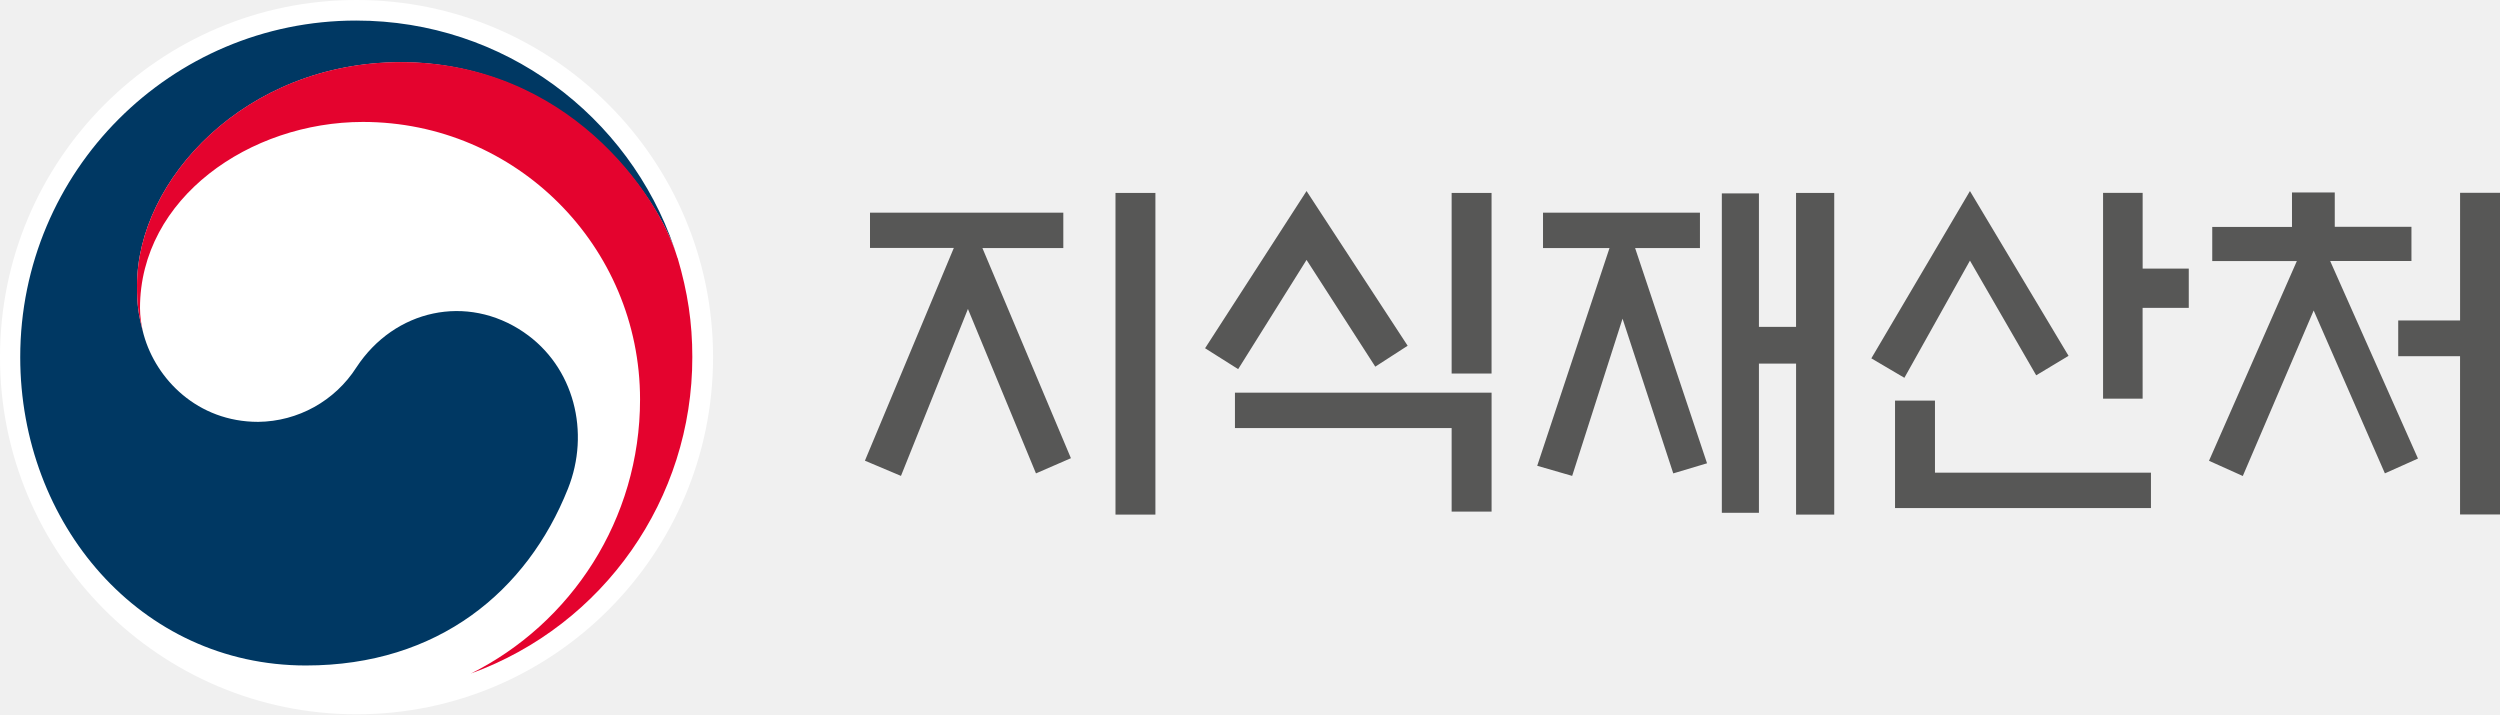
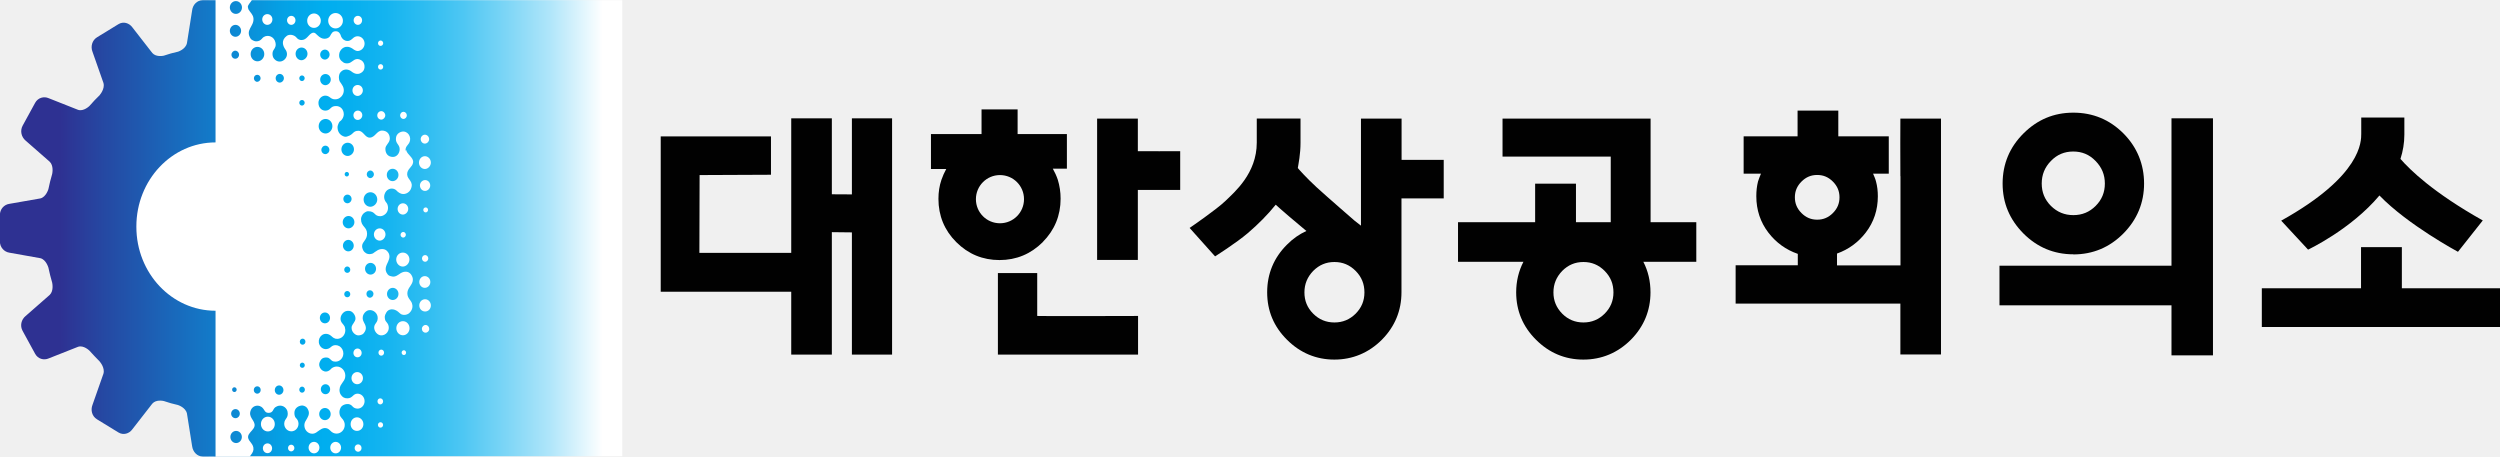
- <svg xmlns="http://www.w3.org/2000/svg" width="98" height="28" fill="none">
-   <g clip-path="url(#a)">
-     <path fill="#fff" d="M27.952 14c0 7.73-6.258 14-13.976 14C6.26 28 0 21.73 0 14S6.259 0 13.976 0s13.976 6.27 13.976 14" />
-     <path fill="#003863" d="M20.532 13.023c-2.221-1.513-5.065-.899-6.56 1.377a4.63 4.63 0 0 1-3.852 2.137c-2.38 0-4-1.676-4.484-3.407 0 0-.01-.033-.014-.052l-.014-.055c-.19-.726-.237-1.066-.237-1.834 0-4.138 4.242-8.75 10.347-8.75 6.106 0 9.837 4.77 10.761 7.423a3 3 0 0 1-.046-.14C24.653 4.534 19.747.806 13.963.806 6.694.805.793 6.711.793 14c0 6.516 4.689 12.087 11.198 12.087 5.185 0 8.675-2.913 10.273-6.93.878-2.197.256-4.78-1.733-6.134" />
-     <path fill="#E4032E" d="M26.558 10.114c-.771-2.588-4.377-7.68-10.84-7.68-6.105 0-10.347 4.612-10.347 8.75 0 .768.047 1.112.237 1.834a4 4 0 0 1-.12-.94c0-4.315 4.306-7.298 8.739-7.298 5.998 0 10.863 4.868 10.863 10.877 0 4.71-2.704 8.787-6.635 10.747a13.185 13.185 0 0 0 8.684-12.409c0-1.35-.181-2.541-.576-3.881" />
-     <path fill="#575756" d="M34.104 9.723V8.336h7.578v1.387H38.51l3.47 8.238-1.37.596-2.667-6.446-2.625 6.544-1.413-.596 3.485-8.34h-3.29zm9.623-2.16h1.565v12.609h-1.565zM51.217 7.489l3.963 6.064-1.269.82-2.694-4.185-2.681 4.282-1.297-.819zm-2.807 7.903h10.06v4.663h-1.566V16.78H48.41zm8.494-7.829h1.565v7.08h-1.565zM60.486 9.723V8.336h6.152v1.387h-2.542l2.82 8.438-1.324.396-1.988-6.065-1.975 6.163-1.37-.396 2.834-8.536H60.48zm9.92-2.16h1.496v12.609h-1.496v-5.92H68.95v5.85h-1.454V7.582h1.454v5.232h1.455V7.562M77.222 7.489l3.865 6.46-1.268.763-2.597-4.496-2.57 4.594-1.296-.763zm-1.371 8.215v2.825h8.466v1.387H74.285v-4.212zm8.14-.075H82.44V7.56h1.552v2.969H85.8v1.54H83.99zM89.846 8.89V7.544h1.677V8.89h3.006v1.34h-3.187l3.443 7.745-1.297.581-2.792-6.385-2.778 6.488-1.325-.596 3.443-7.828H86.72v-1.34h3.131zm6.588 5.073H94.01v-1.401h2.425V7.558H98v12.609h-1.566z" />
+ <svg xmlns="http://www.w3.org/2000/svg" width="219" height="40" viewBox="0 0 219 40" fill="none">
+   <g clip-path="url(#clip0_199_8803)">
+     <path d="M74.626 17.029L72.87 17.019V16.981V10.364H69.312V22.154H61.266L61.285 15.336L67.538 15.308V11.951H57.879V25.557H69.312V31.062H72.87V20.347V20.337L74.626 20.357V31.062H78.146V10.364H74.626V17.029Z" fill="#010101" />
+     <path d="M99.675 13.245V10.392H96.107V22.772H99.675C99.675 22.772 99.675 16.648 99.675 16.639H103.385V13.245C103.385 13.245 99.722 13.254 99.675 13.245Z" fill="#010101" />
+     <path d="M144.592 19.463V10.392H131.622V13.72H141.101V19.463H138.055V16.087H134.478V19.463H127.722V22.933H133.453C133.036 23.741 132.817 24.635 132.817 25.605C132.817 27.212 133.396 28.61 134.554 29.76C135.702 30.91 137.097 31.5 138.7 31.5C140.304 31.5 141.717 30.91 142.866 29.76C144.004 28.61 144.583 27.212 144.583 25.605C144.583 24.635 144.374 23.741 143.957 22.933H148.596V19.463H144.583H144.592ZM140.569 27.478C140.047 27.991 139.44 28.248 138.71 28.248C137.979 28.248 137.362 27.991 136.85 27.478C136.338 26.955 136.081 26.347 136.081 25.614C136.081 24.882 136.338 24.264 136.85 23.732C137.372 23.209 137.979 22.952 138.71 22.952C139.44 22.952 140.047 23.209 140.569 23.732C141.091 24.264 141.338 24.873 141.338 25.614C141.338 26.356 141.082 26.955 140.569 27.478Z" fill="#010101" />
+     <path d="M166.482 15.431V23.247H160.922V22.211C161.937 21.849 162.782 21.231 163.446 20.366C164.148 19.453 164.499 18.379 164.499 17.2C164.499 16.744 164.451 16.306 164.338 15.897C164.281 15.66 164.176 15.441 164.081 15.213H165.457V11.942H161.036V9.689H157.468V11.942H152.743V15.213C152.743 15.213 154.128 15.213 154.261 15.213C154.176 15.441 154.071 15.65 154.005 15.888C153.9 16.297 153.853 16.724 153.853 17.19C153.853 18.398 154.214 19.472 154.916 20.385C155.589 21.26 156.462 21.887 157.487 22.239V23.237H152.041V26.594H166.473V31.053H170.031V10.392H166.473C166.473 10.392 166.454 14.452 166.473 15.431H166.482ZM159.185 19.244C158.645 19.244 158.199 19.054 157.81 18.664C157.421 18.274 157.231 17.827 157.231 17.285C157.231 16.744 157.421 16.297 157.81 15.907C158.199 15.517 158.645 15.327 159.185 15.327C159.726 15.327 160.172 15.517 160.561 15.907C160.95 16.297 161.14 16.744 161.14 17.285C161.14 17.827 160.95 18.274 160.561 18.664C160.172 19.054 159.726 19.244 159.185 19.244Z" fill="#010101" />
+     <path d="M181.625 22.287C183.333 22.287 184.804 21.669 186.009 20.452C187.214 19.235 187.821 17.761 187.821 16.078C187.821 14.395 187.214 12.893 186.009 11.685C184.804 10.478 183.333 9.869 181.625 9.869C179.917 9.869 178.475 10.478 177.261 11.685C176.046 12.893 175.429 14.367 175.429 16.078C175.429 17.789 176.046 19.235 177.251 20.452C178.466 21.669 179.936 22.277 181.616 22.277L181.625 22.287ZM179.661 14.1C180.202 13.539 180.847 13.273 181.616 13.273C182.384 13.273 183.03 13.539 183.57 14.1C184.121 14.661 184.386 15.308 184.386 16.078C184.386 16.848 184.121 17.495 183.58 18.037C183.039 18.579 182.394 18.845 181.625 18.845C180.857 18.845 180.212 18.579 179.661 18.037C179.12 17.495 178.855 16.848 178.855 16.078C178.855 15.308 179.12 14.652 179.661 14.1Z" fill="#010101" />
+     <path d="M190.222 23.276H175.154V26.746H190.222V31.129H193.856V10.364H190.222V23.276Z" fill="#010101" />
+     <path d="M210.403 25.253V21.649H206.826V25.253H198.135V28.647H219.019V25.253C219.019 25.253 210.451 25.253 210.413 25.253H210.403Z" fill="#010101" />
+     <path d="M91.344 21.203C92.378 20.166 92.909 18.883 92.909 17.409C92.909 16.82 92.824 16.268 92.663 15.745C92.549 15.403 92.397 15.08 92.226 14.775H93.46V11.742H89.143V9.584H85.983C85.983 9.584 85.983 11.714 85.983 11.742C85.926 11.742 81.552 11.742 81.552 11.742V14.804H82.89C82.729 15.099 82.586 15.412 82.472 15.745C82.292 16.268 82.207 16.829 82.207 17.419C82.207 18.892 82.729 20.176 83.772 21.212C84.816 22.258 86.087 22.781 87.558 22.781C89.029 22.781 90.3 22.249 91.344 21.212V21.203ZM85.49 17.447C85.49 16.287 86.429 15.336 87.596 15.336C88.763 15.336 89.703 16.278 89.703 17.447C89.703 18.616 88.763 19.558 87.596 19.558C86.429 19.558 85.49 18.616 85.49 17.447Z" fill="#010101" />
+     <path d="M90.86 27.678V23.922H87.416V31.062H99.694V27.678C99.694 27.678 90.898 27.706 90.86 27.678Z" fill="#010101" />
+     <path d="M122.779 14.015V10.392H119.221V19.767L118.67 19.339C118.67 19.339 116.222 17.219 115.331 16.401C114.439 15.584 113.689 14.737 113.689 14.718C113.746 14.338 113.926 13.52 113.926 12.493V10.383H110.093V12.493C110.093 15.203 108.129 16.839 107.351 17.599C106.563 18.36 104.21 19.967 104.21 19.967L106.44 22.458C106.44 22.458 108.319 21.269 109.305 20.423C110.245 19.624 111.061 18.788 111.753 17.932C112.332 18.465 113.433 19.396 114.439 20.233C113.822 20.518 113.253 20.908 112.74 21.431C111.592 22.572 111.004 23.979 111.004 25.605C111.004 27.231 111.583 28.61 112.74 29.76C113.888 30.91 115.293 31.5 116.887 31.5C118.481 31.5 119.904 30.91 121.052 29.76C122.191 28.61 122.769 27.212 122.769 25.605V17.381H126.47V14.005H122.769L122.779 14.015ZM118.756 27.478C118.234 27.991 117.627 28.248 116.896 28.248C116.165 28.248 115.549 27.991 115.036 27.478C114.515 26.955 114.268 26.347 114.268 25.614C114.268 24.882 114.524 24.264 115.036 23.732C115.558 23.209 116.165 22.952 116.896 22.952C117.627 22.952 118.234 23.209 118.756 23.732C119.278 24.264 119.524 24.873 119.524 25.614C119.524 26.356 119.268 26.955 118.756 27.478Z" fill="#010101" />
+     <path d="M208.439 17.124C210.925 19.701 215.318 22.058 215.318 22.058L217.491 19.311C213.136 16.867 211.087 14.851 210.28 13.92C210.498 13.245 210.622 12.531 210.622 11.799V10.297H206.845V11.704C206.845 12.37 206.912 15.393 199.833 19.33L202.187 21.868C202.187 21.868 205.934 20.109 208.439 17.124Z" fill="#010101" />
+     <path d="M54.511 0.019H18.739V39.962H54.511V0.019Z" fill="url(#paint0_linear_199_8803)" />
+     <path d="M29.395 2.491C29.746 2.491 30.04 2.187 30.04 1.816C30.04 1.445 29.755 1.141 29.395 1.141C29.034 1.141 28.75 1.445 28.75 1.816C28.75 2.187 29.034 2.491 29.395 2.491Z" fill="white" />
+     <path d="M36.966 22.639C36.966 22.8 37.09 22.933 37.242 22.933C37.384 22.933 37.517 22.8 37.517 22.639C37.517 22.477 37.393 22.344 37.242 22.344C37.09 22.344 36.966 22.477 36.966 22.639Z" fill="white" />
+     <path d="M37.279 28.467C37.109 28.467 36.957 28.619 36.957 28.809C36.957 28.999 37.099 29.142 37.279 29.142C37.46 29.142 37.602 28.99 37.602 28.809C37.602 28.628 37.46 28.467 37.279 28.467Z" fill="white" />
+     <path d="M31.33 7.445C31.074 7.445 30.875 7.654 30.875 7.92C30.875 8.186 31.074 8.405 31.33 8.405C31.558 8.405 31.786 8.186 31.786 7.92C31.786 7.654 31.586 7.445 31.33 7.445Z" fill="white" />
+     <path d="M35.761 18.303C35.761 18.027 35.553 17.808 35.297 17.808C35.04 17.808 34.831 18.027 34.831 18.303C34.831 18.578 35.04 18.797 35.297 18.797C35.524 18.797 35.761 18.578 35.761 18.303Z" fill="white" />
+     <path d="M35.287 23.352C35.581 23.352 35.866 23.076 35.866 22.733C35.866 22.391 35.61 22.125 35.287 22.125C34.964 22.125 34.708 22.401 34.708 22.733C34.708 23.066 34.964 23.352 35.287 23.352Z" fill="white" />
+     <path d="M35.088 20.566C35.088 20.699 35.192 20.813 35.325 20.813C35.439 20.813 35.553 20.699 35.553 20.566C35.553 20.433 35.448 20.319 35.325 20.319C35.202 20.319 35.088 20.433 35.088 20.566Z" fill="white" />
+     <path d="M33.266 20.005C32.981 20.005 32.754 20.242 32.754 20.537C32.754 20.832 32.981 21.079 33.266 21.079C33.522 21.079 33.769 20.832 33.769 20.537C33.769 20.242 33.541 20.005 33.266 20.005Z" fill="white" />
+     <path d="M37.498 18.388C37.498 18.265 37.403 18.17 37.289 18.17C37.175 18.17 37.08 18.265 37.08 18.388C37.08 18.512 37.175 18.607 37.289 18.607C37.393 18.607 37.498 18.512 37.498 18.388Z" fill="white" />
+     <path d="M37.223 12.579C37.412 12.579 37.593 12.398 37.593 12.189C37.593 11.98 37.422 11.799 37.223 11.799C37.023 11.799 36.852 11.98 36.852 12.189C36.852 12.398 37.023 12.588 37.223 12.579Z" fill="white" />
+     <path d="M37.222 14.804C37.488 14.804 37.744 14.547 37.744 14.243C37.744 13.939 37.507 13.682 37.222 13.682C36.938 13.682 36.701 13.929 36.701 14.243C36.701 14.557 36.938 14.804 37.222 14.804Z" fill="white" />
+     <path d="M37.688 16.249C37.688 15.983 37.488 15.774 37.242 15.774C36.995 15.774 36.786 15.992 36.786 16.249C36.786 16.506 36.985 16.734 37.242 16.724C37.469 16.724 37.688 16.506 37.688 16.249Z" fill="white" />
+     <path d="M23.417 2.177C23.664 2.177 23.863 1.968 23.863 1.702C23.863 1.436 23.664 1.236 23.417 1.236C23.17 1.236 22.971 1.445 22.971 1.702C22.971 1.959 23.17 2.177 23.417 2.177Z" fill="white" />
+     <path d="M25.514 2.177C25.723 2.177 25.884 1.997 25.884 1.778C25.884 1.559 25.723 1.388 25.514 1.388C25.305 1.388 25.144 1.569 25.144 1.778C25.144 1.987 25.315 2.177 25.514 2.177Z" fill="white" />
+     <path d="M31.349 9.689C31.131 9.689 30.96 9.869 30.96 10.097C30.96 10.326 31.131 10.516 31.349 10.506C31.539 10.506 31.738 10.326 31.738 10.097C31.738 9.869 31.567 9.689 31.349 9.689Z" fill="white" />
+     <path d="M33.399 10.478C33.579 10.478 33.75 10.307 33.75 10.107C33.75 9.907 33.588 9.736 33.399 9.736C33.209 9.736 33.048 9.898 33.048 10.107C33.048 10.316 33.209 10.478 33.399 10.478Z" fill="white" />
+     <path d="M35.344 10.421C35.496 10.421 35.638 10.278 35.638 10.107C35.638 9.936 35.505 9.793 35.344 9.793C35.183 9.793 35.05 9.936 35.05 10.107C35.05 10.278 35.183 10.421 35.344 10.421Z" fill="white" />
+     <path d="M33.342 4.022C33.465 4.022 33.569 3.908 33.569 3.784C33.569 3.661 33.465 3.547 33.342 3.547C33.218 3.547 33.114 3.651 33.114 3.784C33.114 3.917 33.209 4.022 33.342 4.022Z" fill="white" />
+     <path d="M33.342 6.095C33.465 6.095 33.569 5.99 33.569 5.857C33.569 5.724 33.465 5.619 33.342 5.619C33.218 5.619 33.114 5.724 33.114 5.857C33.114 5.99 33.209 6.095 33.342 6.095Z" fill="white" />
+     <path d="M31.349 2.177C31.558 2.177 31.719 1.997 31.719 1.778C31.719 1.559 31.558 1.388 31.349 1.388C31.14 1.388 30.979 1.569 30.979 1.778C30.979 1.987 31.14 2.177 31.349 2.177Z" fill="white" />
+     <path d="M27.506 2.444C27.829 2.444 28.104 2.158 28.104 1.816C28.104 1.474 27.838 1.179 27.506 1.179C27.174 1.179 26.909 1.464 26.909 1.816C26.909 2.168 27.174 2.444 27.506 2.444Z" fill="white" />
+     <path d="M37.213 25.215C37.479 25.215 37.697 24.987 37.697 24.702C37.697 24.416 37.479 24.188 37.213 24.188C36.947 24.188 36.729 24.416 36.729 24.702C36.729 24.987 36.947 25.215 37.213 25.215Z" fill="white" />
+     <path d="M37.242 26.213C36.957 26.213 36.729 26.451 36.729 26.755C36.729 27.06 36.957 27.288 37.242 27.288C37.526 27.288 37.745 27.05 37.745 26.755C37.745 26.461 37.517 26.213 37.242 26.213Z" fill="white" />
+     <path d="M23.464 36.501C23.123 36.501 22.857 36.786 22.857 37.148C22.857 37.509 23.132 37.794 23.464 37.794C23.797 37.794 24.072 37.509 24.072 37.148C24.072 36.786 23.797 36.501 23.464 36.501Z" fill="white" />
+     <path d="M35.296 28.134C34.974 28.134 34.718 28.41 34.718 28.752C34.718 29.094 34.974 29.37 35.296 29.37C35.619 29.37 35.875 29.094 35.875 28.752C35.875 28.41 35.619 28.134 35.296 28.134Z" fill="white" />
+     <path d="M31.681 30.92C31.681 30.711 31.52 30.53 31.321 30.53C31.122 30.53 30.96 30.701 30.96 30.92C30.96 31.139 31.122 31.3 31.321 31.3C31.52 31.3 31.681 31.129 31.681 30.92Z" fill="white" />
+     <path d="M30.79 33.126C30.79 33.42 31.017 33.658 31.292 33.658C31.568 33.658 31.795 33.42 31.795 33.126C31.795 32.831 31.568 32.593 31.292 32.593C31.017 32.593 30.79 32.831 30.79 33.126Z" fill="white" />
+     <path d="M31.273 36.558C30.96 36.558 30.714 36.824 30.714 37.157C30.714 37.49 30.96 37.747 31.273 37.747C31.587 37.747 31.833 37.48 31.833 37.157C31.833 36.834 31.587 36.558 31.273 36.558Z" fill="white" />
+     <path d="M33.333 36.986C33.209 36.986 33.105 37.09 33.105 37.224C33.105 37.357 33.209 37.461 33.333 37.461C33.456 37.461 33.56 37.357 33.56 37.224C33.56 37.09 33.456 36.986 33.333 36.986Z" fill="white" />
+     <path d="M33.313 34.894C33.171 34.894 33.067 35.008 33.067 35.16C33.067 35.312 33.181 35.427 33.313 35.427C33.446 35.427 33.56 35.312 33.56 35.16C33.56 35.008 33.446 34.894 33.313 34.894Z" fill="white" />
+     <path d="M33.399 30.625C33.266 30.625 33.152 30.739 33.152 30.891C33.152 31.044 33.266 31.158 33.399 31.158C33.532 31.158 33.645 31.044 33.645 30.891C33.645 30.739 33.532 30.625 33.399 30.625Z" fill="white" />
+     <path d="M35.382 30.682C35.268 30.682 35.183 30.777 35.183 30.891C35.183 31.005 35.268 31.101 35.382 31.101C35.496 31.101 35.572 31.005 35.572 30.891C35.572 30.777 35.486 30.682 35.382 30.682Z" fill="white" />
+     <path d="M35.524 13.207C35.524 13.207 35.524 13.168 35.524 13.149C35.524 12.731 35.856 12.712 35.923 12.284C35.999 11.818 35.553 11.315 35.002 11.609C34.794 11.723 34.68 11.914 34.68 12.18C34.68 12.607 35.012 12.665 35.012 13.073C35.012 13.416 34.765 13.748 34.423 13.748C33.977 13.748 33.759 13.435 33.759 13.035C33.759 12.693 34.148 12.522 34.148 12.142C34.148 11.723 33.883 11.438 33.465 11.438C33 11.438 32.858 12.056 32.383 12.056C31.966 12.056 31.833 11.457 31.397 11.457C30.894 11.457 30.989 11.78 30.448 11.942C30.391 11.961 30.258 12.028 30.04 11.923C29.594 11.714 29.566 11.286 29.566 11.124C29.566 11.02 29.689 10.696 29.765 10.639C30.011 10.487 30.116 10.202 30.116 10.021C30.116 9.603 29.841 9.289 29.442 9.289C28.968 9.289 28.996 9.575 28.664 9.67C28.275 9.774 27.895 9.498 27.895 9.014C27.895 8.643 28.199 8.377 28.493 8.377C28.901 8.377 28.93 8.7 29.347 8.7C29.556 8.7 29.708 8.643 29.879 8.481C30.106 8.262 30.201 7.892 30.03 7.549C29.964 7.407 29.85 7.274 29.765 7.14C29.641 6.884 29.679 6.58 29.765 6.418C29.86 6.256 30.078 6.057 30.41 6.095C30.552 6.114 30.704 6.19 30.78 6.256C31.065 6.484 31.406 6.589 31.738 6.304C31.9 6.171 31.956 5.952 31.928 5.743C31.909 5.562 31.814 5.381 31.643 5.277C31.122 4.963 30.903 5.429 30.59 5.524C30.4 5.581 30.201 5.543 30.106 5.486C29.812 5.296 29.632 5.068 29.736 4.621C29.86 4.241 30.296 3.87 30.894 4.269C31.036 4.383 31.198 4.469 31.33 4.469C31.634 4.469 31.938 4.183 31.938 3.822C31.938 3.461 31.662 3.176 31.33 3.176C31.131 3.176 31.008 3.261 30.856 3.404C30.704 3.546 30.524 3.642 30.249 3.556C30.04 3.47 29.974 3.356 29.888 3.214C29.784 2.852 29.622 2.738 29.414 2.738C29.119 2.738 29.053 2.909 28.901 3.176C28.759 3.375 28.541 3.394 28.408 3.394C28.228 3.394 28.019 3.299 27.791 3.071C27.677 2.957 27.592 2.862 27.469 2.862C27.241 2.862 27.079 3.1 26.918 3.261C26.785 3.394 26.634 3.508 26.406 3.508C26.254 3.508 26.093 3.442 25.998 3.318C25.761 3.014 25.324 2.985 25.116 3.147C24.603 3.537 24.774 4.022 25.002 4.336C25.163 4.554 25.21 4.878 24.992 5.144C24.869 5.296 24.707 5.381 24.537 5.391C24.347 5.41 24.157 5.324 24.015 5.153C23.834 4.954 23.834 4.564 23.958 4.393C24.1 4.183 24.195 4.031 24.138 3.756C24.034 3.204 23.493 3.005 23.104 3.242C23.038 3.29 22.981 3.337 22.943 3.394C22.819 3.527 22.686 3.623 22.43 3.623C22.259 3.623 22.022 3.47 21.975 3.413C21.434 2.605 22.269 2.339 22.203 1.607C22.174 1.274 21.918 1.093 21.757 0.808C21.738 0.742 21.728 0.675 21.709 0.599C21.728 0.39 21.956 0.209 22.07 -0.01H18.274V9.651C12.97 9.708 8.691 14.281 8.691 19.919C8.691 25.557 12.97 30.131 18.274 30.188V39.99H21.88C22.013 39.81 22.184 39.61 22.203 39.382C22.241 38.859 21.766 38.707 21.728 38.298C21.728 38.212 21.747 38.127 21.794 38.051C21.937 37.804 22.241 37.604 22.297 37.328C22.392 36.815 21.681 36.568 21.984 35.902C22.127 35.588 22.468 35.474 22.753 35.569C23.218 35.74 23.094 36.168 23.521 36.168C23.948 36.168 23.892 35.836 24.119 35.674C24.518 35.398 24.935 35.56 25.116 35.873C25.258 36.121 25.22 36.434 25.125 36.577C25.03 36.729 24.897 36.862 24.897 37.119C24.897 37.49 25.182 37.785 25.523 37.785C25.865 37.785 26.15 37.49 26.15 37.119C26.15 36.91 26.055 36.729 25.913 36.606C25.827 36.511 25.789 36.339 25.789 36.178C25.789 35.816 26.045 35.569 26.425 35.522C26.567 35.503 26.776 35.598 26.861 35.693C26.956 35.797 26.994 35.902 27.032 35.997C27.127 36.311 26.956 36.558 26.804 36.824C26.719 36.948 26.662 37.09 26.662 37.262C26.662 37.661 26.975 37.994 27.355 37.994C27.516 37.994 27.668 37.927 27.791 37.823C28.038 37.661 28.285 37.423 28.617 37.518C28.759 37.556 28.844 37.642 28.949 37.737C29.082 37.889 29.271 37.984 29.48 37.984C29.879 37.984 30.201 37.642 30.201 37.224C30.201 37.119 30.182 37.014 30.135 36.919C30.125 36.891 30.116 36.872 30.097 36.843C30.059 36.767 30.002 36.701 29.945 36.644C29.86 36.549 29.774 36.444 29.746 36.263C29.698 36.026 29.774 35.836 29.85 35.693C29.974 35.465 30.334 35.351 30.59 35.408C30.676 35.427 30.752 35.484 30.827 35.541C30.941 35.702 31.122 35.797 31.321 35.797C31.662 35.797 31.938 35.503 31.938 35.141C31.938 34.78 31.662 34.485 31.321 34.485C30.903 34.485 30.913 34.894 30.419 34.894C30.182 34.894 29.992 34.799 29.85 34.571C29.67 34.286 29.746 33.953 29.831 33.782C29.898 33.658 29.992 33.544 30.068 33.42C30.182 33.278 30.249 33.107 30.249 32.907C30.249 32.47 29.916 32.108 29.499 32.108C29.328 32.108 29.167 32.175 29.044 32.27C29.034 32.27 29.025 32.289 29.015 32.298C29.015 32.298 28.987 32.337 28.968 32.346C28.958 32.346 28.949 32.365 28.939 32.375C28.892 32.422 28.854 32.451 28.759 32.498C28.303 32.717 27.791 32.175 28.019 31.69C28.095 31.519 28.209 31.376 28.379 31.338C28.825 31.243 28.892 31.462 29.072 31.595C29.167 31.662 29.281 31.68 29.395 31.68C29.774 31.68 30.078 31.357 30.078 30.958C30.078 30.692 29.945 30.473 29.755 30.34C29.736 30.321 29.717 30.311 29.698 30.311C29.613 30.264 29.509 30.235 29.404 30.235C29.053 30.235 29.006 30.454 28.768 30.54C28.436 30.673 28.104 30.492 27.981 30.188C27.772 29.693 28.18 29.104 28.75 29.275C28.968 29.342 29.091 29.522 29.224 29.598C29.338 29.665 29.414 29.684 29.537 29.684C29.926 29.684 30.249 29.351 30.249 28.933C30.249 28.866 30.239 28.8 30.22 28.743C30.22 28.743 30.22 28.724 30.22 28.714C30.201 28.533 30.011 28.381 29.916 28.229C29.727 27.915 29.869 27.516 30.173 27.316C30.315 27.221 30.552 27.202 30.714 27.259C30.989 27.354 31.254 27.801 31.093 28.105C30.932 28.419 30.799 28.476 30.799 28.724C30.799 29.113 31.16 29.38 31.378 29.38C31.501 29.38 31.729 29.351 31.862 29.189C32.175 28.809 32.042 28.524 31.862 28.201C31.748 28.001 31.729 27.744 31.862 27.516C31.956 27.354 32.108 27.212 32.298 27.174C32.697 27.098 33.124 27.45 33.086 27.915C33.067 28.172 32.962 28.239 32.848 28.429C32.659 28.743 32.877 29.18 33.171 29.323C33.608 29.532 34.148 29.132 34.044 28.571C33.977 28.239 33.778 28.22 33.731 27.982C33.702 27.811 33.655 27.687 33.845 27.373C34.044 27.031 34.49 27.012 34.85 27.288C34.974 27.383 35.069 27.506 35.202 27.554C35.439 27.63 35.704 27.573 35.875 27.402C36.179 27.107 36.16 26.765 36.084 26.556C35.989 26.29 35.695 26.118 35.685 25.719C35.676 25.31 35.98 25.073 36.103 24.778C36.188 24.588 36.217 24.359 36.017 24.055C35.923 23.922 35.78 23.827 35.638 23.808C35.429 23.779 35.258 23.837 35.097 23.931C34.879 24.074 34.632 24.293 34.338 24.217C34.262 24.198 34.072 24.179 33.968 24.046C33.617 23.608 33.845 23.266 34.006 22.905C34.139 22.61 34.205 22.277 33.892 21.973C33.655 21.745 33.256 21.783 33 21.973C32.877 22.058 32.782 22.106 32.668 22.201C32.346 22.325 32.099 22.249 31.919 22.068C31.795 21.944 31.719 21.716 31.719 21.555C31.738 21.146 32.156 21.032 32.156 20.48C32.156 19.853 31.624 19.881 31.624 19.187C31.624 19.035 31.729 18.807 31.852 18.693C32.014 18.559 32.137 18.503 32.241 18.503C32.915 18.503 32.744 18.94 33.313 18.94C33.494 18.94 33.683 18.835 33.807 18.702C34.091 18.398 33.996 17.922 33.854 17.761C33.683 17.571 33.551 17.238 33.75 16.867C33.902 16.582 34.243 16.439 34.547 16.563C34.765 16.648 34.746 16.772 35.002 16.905C35.391 17.133 35.837 16.905 35.989 16.563C36.283 15.888 35.685 15.745 35.666 15.289C35.648 14.794 36.141 14.642 36.188 14.233C36.245 13.796 35.657 13.549 35.581 13.14L35.524 13.207ZM28.465 4.345C28.693 4.345 28.873 4.545 28.873 4.782C28.873 5.02 28.664 5.22 28.465 5.22C28.237 5.22 28.047 5.02 28.047 4.782C28.047 4.545 28.237 4.345 28.465 4.345ZM28.512 6.484C28.768 6.484 28.977 6.703 28.977 6.969C28.977 7.236 28.75 7.454 28.512 7.464C28.256 7.464 28.047 7.245 28.047 6.969C28.047 6.694 28.256 6.484 28.512 6.484ZM28.512 33.658C28.74 33.658 28.92 33.848 28.92 34.096C28.92 34.343 28.74 34.533 28.512 34.533C28.285 34.533 28.104 34.333 28.104 34.096C28.104 33.858 28.285 33.658 28.512 33.658ZM28.465 35.74C28.74 35.74 28.968 35.978 28.968 36.273C28.968 36.568 28.74 36.805 28.465 36.805C28.19 36.805 27.962 36.568 27.962 36.273C27.962 35.978 28.19 35.74 28.465 35.74ZM26.453 8.757C26.586 8.757 26.691 8.871 26.691 9.004C26.691 9.137 26.577 9.251 26.453 9.251C26.32 9.251 26.216 9.137 26.216 9.004C26.216 8.871 26.32 8.757 26.453 8.757ZM26.216 6.855C26.216 6.722 26.32 6.608 26.453 6.608C26.586 6.608 26.691 6.722 26.691 6.855C26.691 6.988 26.577 7.102 26.453 7.102C26.32 7.102 26.216 6.988 26.216 6.855ZM26.415 4.164C26.709 4.164 26.937 4.412 26.937 4.716C26.937 5.02 26.672 5.267 26.415 5.277C26.131 5.277 25.893 5.03 25.893 4.716C25.893 4.402 26.131 4.164 26.415 4.164ZM20.276 4.792C20.276 4.602 20.428 4.44 20.608 4.44C20.789 4.44 20.941 4.592 20.941 4.792C20.941 4.992 20.798 5.144 20.608 5.144C20.419 5.144 20.276 4.992 20.276 4.792ZM22.241 6.855C22.241 6.684 22.373 6.551 22.535 6.551C22.696 6.551 22.829 6.684 22.829 6.855C22.829 7.026 22.686 7.159 22.535 7.169C22.373 7.169 22.241 7.026 22.241 6.855ZM24.508 6.475C24.707 6.475 24.869 6.646 24.869 6.855C24.869 7.064 24.689 7.236 24.508 7.236C24.309 7.236 24.148 7.064 24.148 6.855C24.148 6.646 24.309 6.475 24.508 6.475ZM22.554 4.107C22.886 4.107 23.151 4.393 23.151 4.735C23.151 5.077 22.886 5.372 22.554 5.372C22.221 5.372 21.956 5.087 21.956 4.735C21.956 4.383 22.221 4.107 22.554 4.107ZM20.665 0.095C20.96 0.095 21.197 0.352 21.197 0.656C21.197 0.96 20.96 1.217 20.665 1.217C20.371 1.217 20.134 0.96 20.134 0.656C20.134 0.352 20.371 0.095 20.665 0.095ZM20.628 2.177C20.903 2.177 21.121 2.415 21.121 2.7C21.121 2.985 20.893 3.223 20.628 3.223C20.362 3.223 20.134 2.985 20.134 2.7C20.134 2.415 20.352 2.177 20.628 2.177ZM20.628 35.836C20.836 35.836 21.007 36.016 21.007 36.235C21.007 36.453 20.836 36.634 20.628 36.634C20.419 36.634 20.248 36.453 20.248 36.235C20.248 36.016 20.419 35.836 20.628 35.836ZM20.333 34.134C20.333 34.02 20.419 33.924 20.533 33.924C20.646 33.924 20.732 34.02 20.732 34.134C20.732 34.248 20.646 34.343 20.533 34.343C20.419 34.343 20.333 34.248 20.333 34.134ZM20.684 38.812C20.409 38.812 20.181 38.574 20.181 38.279C20.181 37.984 20.409 37.747 20.684 37.747C20.96 37.747 21.187 37.984 21.187 38.279C21.187 38.574 20.96 38.812 20.684 38.812ZM22.535 34.485C22.364 34.485 22.231 34.343 22.231 34.162C22.231 33.981 22.364 33.839 22.535 33.839C22.705 33.839 22.838 33.981 22.838 34.162C22.838 34.343 22.705 34.485 22.535 34.485ZM24.451 34.58C24.242 34.58 24.072 34.4 24.072 34.172C24.072 33.943 24.242 33.763 24.451 33.763C24.66 33.763 24.831 33.953 24.831 34.172C24.831 34.39 24.66 34.58 24.451 34.58ZM26.463 34.4C26.32 34.4 26.216 34.276 26.216 34.134C26.216 33.991 26.33 33.867 26.463 33.867C26.596 33.867 26.709 33.991 26.709 34.134C26.709 34.276 26.596 34.4 26.463 34.4ZM26.264 31.994C26.264 31.871 26.358 31.766 26.482 31.766C26.605 31.766 26.7 31.871 26.7 31.994C26.7 32.118 26.605 32.222 26.482 32.222C26.358 32.222 26.264 32.118 26.264 31.994ZM26.51 30.197C26.368 30.197 26.264 30.083 26.264 29.931C26.264 29.779 26.377 29.665 26.51 29.665C26.643 29.665 26.757 29.779 26.757 29.931C26.757 30.083 26.643 30.197 26.51 30.197ZM28.465 28.324C28.218 28.324 28.019 28.115 28.019 27.849C28.019 27.583 28.218 27.373 28.465 27.373C28.712 27.373 28.911 27.583 28.911 27.849C28.911 28.115 28.712 28.324 28.465 28.324ZM28.152 13.13C28.152 12.931 28.313 12.76 28.503 12.76C28.693 12.76 28.854 12.921 28.854 13.13C28.854 13.34 28.683 13.501 28.503 13.501C28.313 13.501 28.152 13.34 28.152 13.13ZM28.522 11.695C28.19 11.695 27.915 11.409 27.915 11.058C27.915 10.706 28.18 10.421 28.522 10.421C28.863 10.421 29.119 10.706 29.119 11.058C29.119 11.409 28.825 11.695 28.522 11.695ZM30.457 12.503C30.761 12.503 31.008 12.76 31.008 13.083C31.008 13.406 30.733 13.663 30.457 13.663C30.154 13.663 29.907 13.406 29.907 13.083C29.907 12.76 30.154 12.503 30.457 12.503ZM30.438 17.048C30.638 17.048 30.799 17.219 30.799 17.428C30.799 17.637 30.619 17.808 30.438 17.808C30.239 17.808 30.078 17.637 30.078 17.428C30.078 17.219 30.239 17.048 30.438 17.048ZM30.192 15.26C30.192 15.146 30.277 15.061 30.381 15.061C30.486 15.061 30.571 15.146 30.571 15.26C30.571 15.374 30.476 15.46 30.381 15.46C30.277 15.46 30.192 15.374 30.192 15.26ZM30.419 26.042C30.277 26.042 30.154 25.919 30.154 25.767C30.154 25.614 30.277 25.491 30.419 25.491C30.562 25.491 30.685 25.614 30.685 25.767C30.685 25.919 30.571 26.042 30.419 26.042ZM30.419 23.903C30.277 23.903 30.154 23.779 30.154 23.627C30.154 23.475 30.277 23.342 30.419 23.342C30.562 23.342 30.685 23.466 30.685 23.627C30.685 23.789 30.571 23.903 30.419 23.903ZM30.514 22.02C30.258 22.02 30.04 21.792 30.04 21.517C30.04 21.241 30.258 21.013 30.514 21.013C30.77 21.013 30.989 21.241 30.989 21.517C30.989 21.792 30.77 22.02 30.514 22.02ZM30.533 20.005C30.249 20.005 30.021 19.758 30.021 19.463C30.021 19.168 30.249 18.921 30.533 18.921C30.818 18.921 31.046 19.168 31.046 19.463C31.046 19.758 30.79 20.005 30.533 20.005ZM34.404 25.215C34.68 25.215 34.907 25.453 34.907 25.748C34.907 26.042 34.68 26.28 34.404 26.28C34.129 26.28 33.902 26.042 33.902 25.748C33.902 25.453 34.129 25.215 34.404 25.215ZM32.403 26.08C32.232 26.08 32.099 25.928 32.099 25.748C32.099 25.567 32.232 25.424 32.403 25.424C32.573 25.424 32.716 25.567 32.716 25.748C32.716 25.928 32.573 26.08 32.403 26.08ZM32.459 23.028C32.725 23.028 32.943 23.256 32.943 23.542C32.943 23.827 32.725 24.055 32.459 24.055C32.194 24.055 31.976 23.827 31.976 23.542C31.976 23.256 32.194 23.028 32.459 23.028ZM32.44 14.937C32.611 14.937 32.754 15.089 32.754 15.27C32.754 15.45 32.602 15.603 32.44 15.603C32.27 15.603 32.127 15.45 32.127 15.27C32.127 15.089 32.27 14.937 32.44 14.937ZM32.45 18.113C32.118 18.113 31.852 17.827 31.852 17.476C31.852 17.124 32.118 16.839 32.45 16.839C32.782 16.839 33.048 17.124 33.048 17.476C33.048 17.827 32.754 18.103 32.45 18.113ZM34.395 15.869C34.11 15.869 33.883 15.631 33.883 15.327C33.883 15.023 34.11 14.785 34.395 14.785C34.68 14.785 34.907 15.023 34.907 15.327C34.907 15.631 34.651 15.869 34.395 15.869Z" fill="white" />
+     <path d="M31.368 38.925C31.198 38.925 31.065 39.068 31.065 39.249C31.065 39.429 31.198 39.572 31.368 39.572C31.539 39.572 31.672 39.429 31.672 39.249C31.672 39.068 31.539 38.925 31.368 38.925Z" fill="white" />
+     <path d="M29.404 38.707C29.138 38.707 28.93 38.935 28.93 39.211C28.93 39.487 29.138 39.715 29.404 39.715C29.67 39.715 29.878 39.487 29.878 39.211C29.878 38.935 29.66 38.707 29.404 38.707Z" fill="white" />
+     <path d="M27.506 38.707C27.241 38.707 27.032 38.935 27.032 39.211C27.032 39.487 27.25 39.715 27.506 39.715C27.763 39.715 27.981 39.487 27.981 39.211C27.981 38.935 27.772 38.707 27.506 38.707Z" fill="white" />
+     <path d="M25.504 38.954C25.353 38.954 25.229 39.087 25.229 39.249C25.229 39.41 25.353 39.544 25.504 39.544C25.656 39.544 25.789 39.41 25.789 39.249C25.789 39.087 25.666 38.954 25.504 38.954Z" fill="white" />
+     <path d="M23.436 38.84C23.208 38.84 23.028 39.03 23.028 39.268C23.028 39.505 23.208 39.696 23.436 39.696C23.664 39.696 23.835 39.505 23.835 39.268C23.835 39.03 23.654 38.84 23.436 38.84Z" fill="white" />
+     <path d="M11.946 19.834C11.946 15.774 15.048 12.475 18.882 12.475V0.019H17.762C17.259 0.019 16.889 0.418 16.832 0.903L16.377 3.775C16.263 4.317 15.599 4.526 15.599 4.526C15.172 4.621 14.754 4.735 14.346 4.878C14.251 4.897 13.663 5.011 13.341 4.64L11.595 2.396C11.31 2.006 10.798 1.854 10.371 2.12L8.492 3.271C8.065 3.537 7.923 4.079 8.103 4.535L9.061 7.264C9.213 7.787 8.739 8.319 8.739 8.319H8.748C8.435 8.624 8.122 8.947 7.837 9.28C7.837 9.28 7.334 9.784 6.841 9.622L4.27 8.605C3.843 8.415 3.321 8.557 3.074 9.014L1.983 11.01C1.736 11.467 1.879 12.009 2.239 12.313L4.355 14.167C4.706 14.509 4.592 15.137 4.573 15.232C4.441 15.669 4.336 16.107 4.241 16.563C4.241 16.563 4.042 17.257 3.539 17.381L0.825 17.856C0.361 17.922 -0.01 18.312 -0.01 18.845V21.146C-0.01 21.669 0.37 22.068 0.825 22.135L3.539 22.619C4.042 22.743 4.241 23.447 4.241 23.447C4.336 23.884 4.441 24.331 4.573 24.768C4.592 24.873 4.706 25.491 4.355 25.833L2.239 27.687C1.869 27.991 1.727 28.533 1.983 28.99L3.074 30.986C3.321 31.443 3.833 31.585 4.27 31.395L6.841 30.378C7.334 30.216 7.837 30.72 7.837 30.72C8.131 31.044 8.435 31.367 8.748 31.681H8.739C8.739 31.681 9.213 32.203 9.061 32.736L8.103 35.465C7.923 35.921 8.056 36.463 8.492 36.729L10.371 37.88C10.798 38.146 11.319 37.994 11.595 37.604L13.341 35.36C13.673 34.98 14.28 35.113 14.356 35.132C14.764 35.275 15.181 35.389 15.608 35.484H15.599C15.599 35.484 16.263 35.693 16.377 36.225L16.832 39.097C16.899 39.582 17.269 39.99 17.762 39.99H18.882V27.221C15.048 27.221 11.946 23.932 11.946 19.872V19.834Z" fill="url(#paint1_linear_199_8803)" />
  </g>
  <defs>
-     <clipPath id="a">
-       <path fill="#fff" d="M0 0h98v28H0z" />
+     <linearGradient id="paint0_linear_199_8803" x1="52.8" y1="17.954" x2="7.577" y2="17.954" gradientUnits="userSpaceOnUse">
+       <stop stop-color="white" />
+       <stop offset="0.02" stop-color="#EFFAFE" />
+       <stop offset="0.1" stop-color="#B1E6FA" />
+       <stop offset="0.19" stop-color="#7BD5F6" />
+       <stop offset="0.27" stop-color="#4EC7F3" />
+       <stop offset="0.35" stop-color="#2CBCF1" />
+       <stop offset="0.42" stop-color="#14B4F0" />
+       <stop offset="0.49" stop-color="#05AFEF" />
+       <stop offset="0.54" stop-color="#00AEEF" />
+       <stop offset="0.62" stop-color="#04A1E5" />
+       <stop offset="0.75" stop-color="#117FCC" />
+       <stop offset="0.93" stop-color="#2549A3" />
+       <stop offset="1" stop-color="#2E3192" />
+     </linearGradient>
+     <linearGradient id="paint1_linear_199_8803" x1="61.934" y1="17.955" x2="5.255" y2="17.955" gradientUnits="userSpaceOnUse">
+       <stop stop-color="white" />
+       <stop offset="0.02" stop-color="#EFFAFE" />
+       <stop offset="0.1" stop-color="#B1E6FA" />
+       <stop offset="0.19" stop-color="#7BD5F6" />
+       <stop offset="0.27" stop-color="#4EC7F3" />
+       <stop offset="0.35" stop-color="#2CBCF1" />
+       <stop offset="0.42" stop-color="#14B4F0" />
+       <stop offset="0.49" stop-color="#05AFEF" />
+       <stop offset="0.54" stop-color="#00AEEF" />
+       <stop offset="0.62" stop-color="#04A1E5" />
+       <stop offset="0.75" stop-color="#117FCC" />
+       <stop offset="0.93" stop-color="#2549A3" />
+       <stop offset="1" stop-color="#2E3192" />
+     </linearGradient>
+     <clipPath id="clip0_199_8803">
+       <rect width="219" height="40" fill="white" />
    </clipPath>
  </defs>
</svg>
